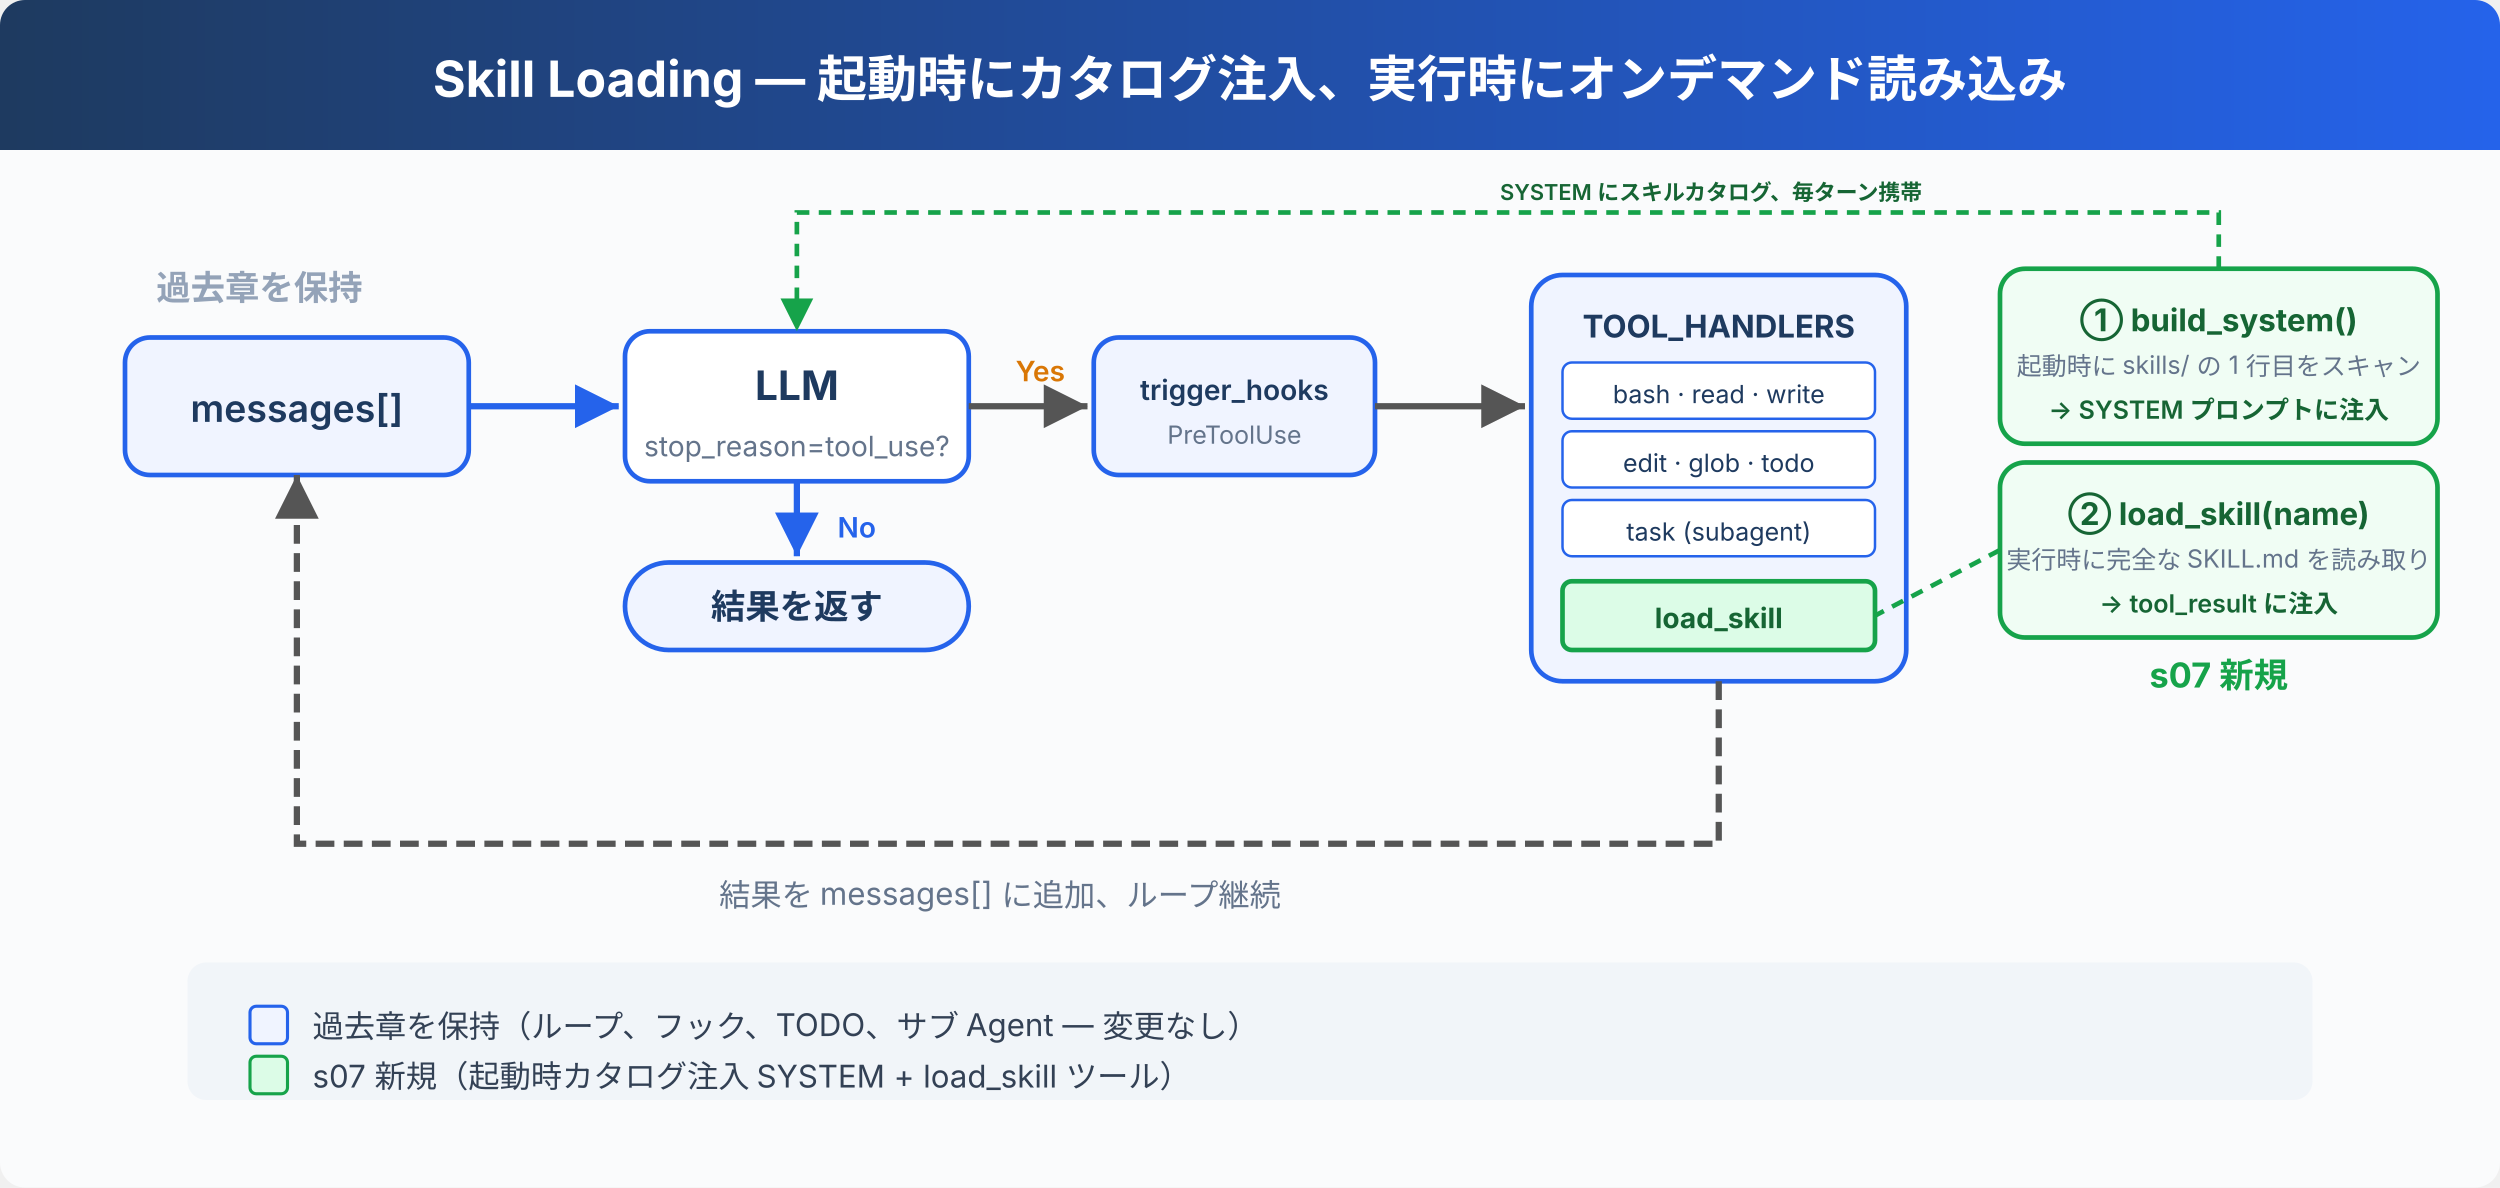
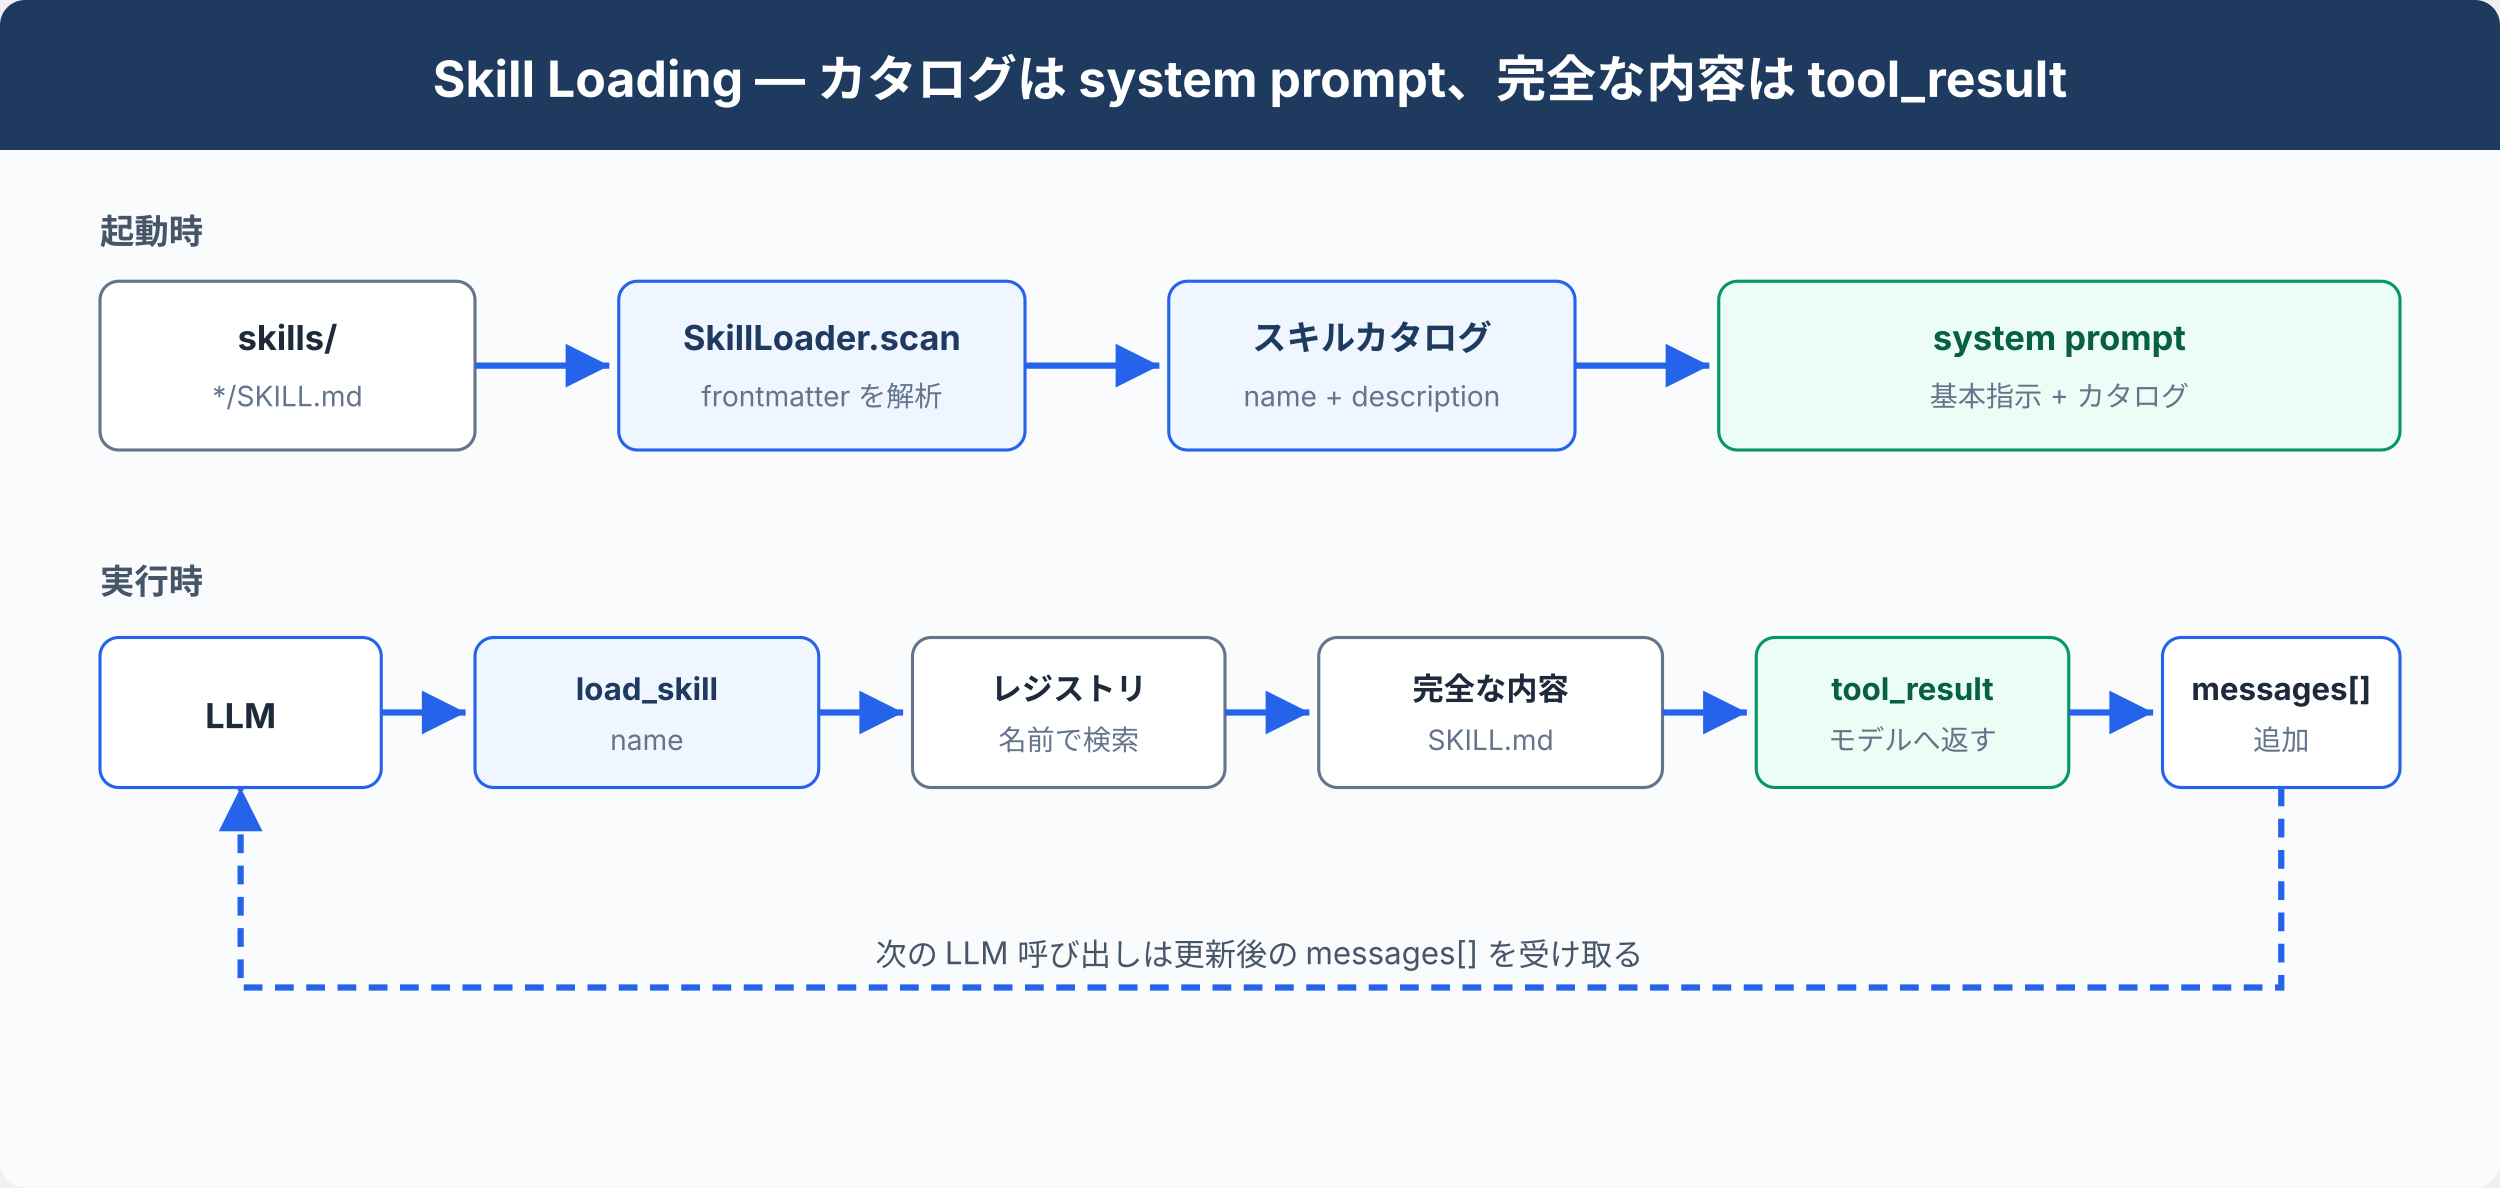
<svg xmlns="http://www.w3.org/2000/svg" viewBox="0 0 800 380" font-family="system-ui, -apple-system, sans-serif">
  <defs>
-     <marker id="arrow" viewBox="0 0 10 10" refX="10" refY="5" markerWidth="7" markerHeight="7" orient="auto-start-reverse">
-       <path d="M 0 0 L 10 5 L 0 10 z" fill="#555" />
+     <marker id="arrow" viewBox="0 0 10 10" refX="10" refY="5" markerWidth="7" markerHeight="7" orient="auto">
+       <path d="M0 0 L10 5 L0 10 Z" fill="#2563eb" />
    </marker>
-     <marker id="arrow-blue" viewBox="0 0 10 10" refX="10" refY="5" markerWidth="7" markerHeight="7" orient="auto-start-reverse">
-       <path d="M 0 0 L 10 5 L 0 10 z" fill="#2563eb" />
-     </marker>
-     <marker id="arrow-green" viewBox="0 0 10 10" refX="10" refY="5" markerWidth="7" markerHeight="7" orient="auto-start-reverse">
-       <path d="M 0 0 L 10 5 L 0 10 z" fill="#16a34a" />
-     </marker>
-     <marker id="arrow-amber" viewBox="0 0 10 10" refX="10" refY="5" markerWidth="7" markerHeight="7" orient="auto-start-reverse">
-       <path d="M 0 0 L 10 5 L 0 10 z" fill="#d97706" />
-     </marker>
-     <linearGradient id="header" x1="0" y1="0" x2="1" y2="0">
-       <stop offset="0%" stop-color="#1e3a5f" />
-       <stop offset="100%" stop-color="#2563eb" />
-     </linearGradient>
  </defs>
-   <rect width="800" height="380" fill="#fafbfc" rx="8" />
-   <rect x="0" y="0" width="800" height="48" fill="url(#header)" rx="8" />
-   <rect x="0" y="40" width="800" height="8" fill="url(#header)" />
-   <text x="400" y="31" fill="#fff" font-size="16" font-weight="700" text-anchor="middle">Skill Loading — 起動時にカタログ注入、実行時にオンデマンド読み込み</text>
-   <text x="50" y="96" fill="#94a3b8" font-size="11" font-weight="600">過去章を保持</text>
-   <rect x="40" y="108" width="110" height="44" rx="8" fill="#f0f4ff" stroke="#2563eb" stroke-width="1.5" />
-   <text x="95" y="135" fill="#1e3a5f" font-size="12" font-weight="600" text-anchor="middle">messages[]</text>
-   <line x1="150" y1="130" x2="198" y2="130" stroke="#2563eb" stroke-width="2" marker-end="url(#arrow-blue)" />
-   <rect x="200" y="106" width="110" height="48" rx="8" fill="#fff" stroke="#2563eb" stroke-width="1.5" />
-   <text x="255" y="128" fill="#1e3a5f" font-size="13" font-weight="700" text-anchor="middle">LLM</text>
-   <text x="255" y="146" fill="#64748b" font-size="9" text-anchor="middle">stop_reason=tool_use?</text>
-   <line x1="255" y1="154" x2="255" y2="178" stroke="#2563eb" stroke-width="2" marker-end="url(#arrow-blue)" />
-   <text x="268" y="172" fill="#2563eb" font-size="9" font-weight="600">No</text>
-   <rect x="200" y="180" width="110" height="28" rx="14" fill="#f0f4ff" stroke="#2563eb" stroke-width="1.5" />
-   <text x="255" y="198" fill="#1e3a5f" font-size="11" font-weight="600" text-anchor="middle">結果を返す</text>
-   <line x1="310" y1="130" x2="348" y2="130" stroke="#555" stroke-width="2" marker-end="url(#arrow)" />
-   <text x="325" y="122" fill="#d97706" font-size="9" font-weight="600">Yes</text>
-   <rect x="350" y="108" width="90" height="44" rx="8" fill="#f0f4ff" stroke="#2563eb" stroke-width="1.5" />
-   <text x="395" y="128" fill="#1e3a5f" font-size="9" font-weight="600" text-anchor="middle">trigger_hooks</text>
-   <text x="395" y="142" fill="#64748b" font-size="8" text-anchor="middle">PreToolUse</text>
-   <line x1="440" y1="130" x2="488" y2="130" stroke="#555" stroke-width="2" marker-end="url(#arrow)" />
-   <rect x="490" y="88" width="120" height="130" rx="10" fill="#f0f4ff" stroke="#2563eb" stroke-width="1.5" />
-   <text x="550" y="108" fill="#1e3a5f" font-size="10" font-weight="700" text-anchor="middle">TOOL_HANDLERS</text>
-   <rect x="500" y="116" width="100" height="18" rx="3" fill="#fff" stroke="#2563eb" stroke-width="0.8" />
-   <text x="550" y="129" fill="#1e3a5f" font-size="8" text-anchor="middle">bash · read · write</text>
-   <rect x="500" y="138" width="100" height="18" rx="3" fill="#fff" stroke="#2563eb" stroke-width="0.8" />
-   <text x="550" y="151" fill="#1e3a5f" font-size="8" text-anchor="middle">edit · glob · todo</text>
-   <rect x="500" y="160" width="100" height="18" rx="3" fill="#fff" stroke="#2563eb" stroke-width="0.8" />
-   <text x="550" y="173" fill="#1e3a5f" font-size="8" text-anchor="middle">task (subagent)</text>
-   <rect x="500" y="186" width="100" height="22" rx="3" fill="#dcfce7" stroke="#16a34a" stroke-width="1.5" />
-   <text x="550" y="201" fill="#166534" font-size="9" font-weight="700" text-anchor="middle">load_skill</text>
-   <path d="M 550 218 L 550 270 L 95 270 L 95 152" fill="none" stroke="#555" stroke-width="2" marker-end="url(#arrow)" stroke-dasharray="6,3" />
-   <text x="320" y="290" fill="#64748b" font-size="10" text-anchor="middle">結果を messages[] に追加、ループ継続</text>
-   <text x="710" y="220" fill="#16a34a" font-size="11" font-weight="700" text-anchor="middle">s07 新規</text>
-   <rect x="640" y="86" width="140" height="56" rx="8" fill="#f0fdf4" stroke="#16a34a" stroke-width="1.5" />
-   <text x="710" y="106" fill="#166534" font-size="10" font-weight="700" text-anchor="middle">① build_system()</text>
-   <text x="710" y="120" fill="#64748b" font-size="8" text-anchor="middle">起動時に skills/ の 1 行目をスキャン</text>
-   <text x="710" y="134" fill="#166534" font-size="8" font-weight="600" text-anchor="middle">→ SYSTEM プロンプトに注入</text>
-   <rect x="640" y="148" width="140" height="56" rx="8" fill="#f0fdf4" stroke="#16a34a" stroke-width="1.5" />
-   <text x="710" y="168" fill="#166534" font-size="10" font-weight="700" text-anchor="middle">② load_skill(name)</text>
-   <text x="710" y="182" fill="#64748b" font-size="8" text-anchor="middle">実行時に完全な SKILL.md を読み取り</text>
-   <text x="710" y="196" fill="#166534" font-size="8" font-weight="600" text-anchor="middle">→ tool_result に注入</text>
-   <path d="M 710 86 L 710 68 L 255 68 L 255 106" fill="none" stroke="#16a34a" stroke-width="1.5" stroke-dasharray="4,3" marker-end="url(#arrow-green)" />
-   <text x="480" y="64" fill="#166534" font-size="7" font-weight="600">SYSTEM にスキルカタログ、毎ターン携帯</text>
-   <line x1="640" y1="176" x2="600" y2="197" stroke="#16a34a" stroke-width="1.5" stroke-dasharray="4,3" />
-   <rect x="60" y="308" width="680" height="44" rx="6" fill="#f1f5f9" />
-   <rect x="80" y="322" width="12" height="12" rx="2" fill="#f0f4ff" stroke="#2563eb" stroke-width="1" />
-   <text x="100" y="332" fill="#334155" font-size="10">過去章を保持（ループ、フック、TODO、サブ Agent — 変更なし）</text>
-   <rect x="80" y="338" width="12" height="12" rx="2" fill="#dcfce7" stroke="#16a34a" stroke-width="1" />
-   <text x="100" y="348" fill="#334155" font-size="10">s07 新規（起動時カタログ注入 SYSTEM + load_skill ツール）</text>
+   <rect width="800" height="380" rx="8" fill="#fafbfc" />
+   <rect width="800" height="48" rx="8" fill="#1e3a5f" />
+   <rect y="40" width="800" height="8" fill="#1e3a5f" />
+   <text x="400" y="31" fill="#fff" font-size="16" font-weight="700" text-anchor="middle">Skill Loading — カタログは system prompt、完全な内容は tool_result</text>
+   <text x="32" y="78" fill="#475569" font-size="11" font-weight="700">起動時</text>
+   <rect x="32" y="90" width="120" height="54" rx="6" fill="#fff" stroke="#64748b" />
+   <text x="92" y="112" fill="#1e293b" font-size="11" font-weight="700" text-anchor="middle">skills/</text>
+   <text x="92" y="130" fill="#64748b" font-size="9" text-anchor="middle">*/SKILL.md</text>
+   <line x1="152" y1="117" x2="195" y2="117" stroke="#2563eb" stroke-width="2" marker-end="url(#arrow)" />
+   <rect x="198" y="90" width="130" height="54" rx="6" fill="#eff6ff" stroke="#2563eb" />
+   <text x="263" y="112" fill="#1e3a5f" font-size="11" font-weight="700" text-anchor="middle">SkillLoader.scan</text>
+   <text x="263" y="130" fill="#64748b" font-size="9" text-anchor="middle">frontmatter を解析</text>
+   <line x1="328" y1="117" x2="371" y2="117" stroke="#2563eb" stroke-width="2" marker-end="url(#arrow)" />
+   <rect x="374" y="90" width="130" height="54" rx="6" fill="#eff6ff" stroke="#2563eb" />
+   <text x="439" y="112" fill="#1e3a5f" font-size="11" font-weight="700" text-anchor="middle">スキルカタログ</text>
+   <text x="439" y="130" fill="#64748b" font-size="9" text-anchor="middle">name + description</text>
+   <line x1="504" y1="117" x2="547" y2="117" stroke="#2563eb" stroke-width="2" marker-end="url(#arrow)" />
+   <rect x="550" y="90" width="218" height="54" rx="6" fill="#ecfdf5" stroke="#059669" />
+   <text x="659" y="112" fill="#065f46" font-size="11" font-weight="700" text-anchor="middle">system prompt</text>
+   <text x="659" y="130" fill="#64748b" font-size="9" text-anchor="middle">基本指示 + カタログ</text>
+   <text x="32" y="190" fill="#475569" font-size="11" font-weight="700">実行時</text>
+   <rect x="32" y="204" width="90" height="48" rx="6" fill="#fff" stroke="#2563eb" />
+   <text x="77" y="233" fill="#1e293b" font-size="11" font-weight="700" text-anchor="middle">LLM</text>
+   <line x1="122" y1="228" x2="149" y2="228" stroke="#2563eb" stroke-width="2" marker-end="url(#arrow)" />
+   <rect x="152" y="204" width="110" height="48" rx="6" fill="#eff6ff" stroke="#2563eb" />
+   <text x="207" y="224" fill="#1e3a5f" font-size="10" font-weight="700" text-anchor="middle">load_skill</text>
+   <text x="207" y="240" fill="#64748b" font-size="9" text-anchor="middle">name</text>
+   <line x1="262" y1="228" x2="289" y2="228" stroke="#2563eb" stroke-width="2" marker-end="url(#arrow)" />
+   <rect x="292" y="204" width="100" height="48" rx="6" fill="#fff" stroke="#64748b" />
+   <text x="342" y="224" fill="#1e293b" font-size="10" font-weight="700" text-anchor="middle">レジストリ</text>
+   <text x="342" y="240" fill="#64748b" font-size="9" text-anchor="middle">名前で検索</text>
+   <line x1="392" y1="228" x2="419" y2="228" stroke="#2563eb" stroke-width="2" marker-end="url(#arrow)" />
+   <rect x="422" y="204" width="110" height="48" rx="6" fill="#fff" stroke="#64748b" />
+   <text x="477" y="224" fill="#1e293b" font-size="10" font-weight="700" text-anchor="middle">完全な内容</text>
+   <text x="477" y="240" fill="#64748b" font-size="9" text-anchor="middle">SKILL.md</text>
+   <line x1="532" y1="228" x2="559" y2="228" stroke="#2563eb" stroke-width="2" marker-end="url(#arrow)" />
+   <rect x="562" y="204" width="100" height="48" rx="6" fill="#ecfdf5" stroke="#059669" />
+   <text x="612" y="224" fill="#065f46" font-size="10" font-weight="700" text-anchor="middle">tool_result</text>
+   <text x="612" y="240" fill="#64748b" font-size="9" text-anchor="middle">モデルへ返す</text>
+   <line x1="662" y1="228" x2="689" y2="228" stroke="#2563eb" stroke-width="2" marker-end="url(#arrow)" />
+   <rect x="692" y="204" width="76" height="48" rx="6" fill="#fff" stroke="#2563eb" />
+   <text x="730" y="224" fill="#1e293b" font-size="10" font-weight="700" text-anchor="middle">messages[]</text>
+   <text x="730" y="240" fill="#64748b" font-size="9" text-anchor="middle">追加</text>
+   <path d="M730 252 V316 H77 V252" fill="none" stroke="#2563eb" stroke-width="2" stroke-dasharray="6 4" marker-end="url(#arrow)" />
+   <text x="403" y="309" fill="#475569" font-size="10" text-anchor="middle">次の LLM 呼び出しは更新後の messages[] を受け取る</text>
</svg>
